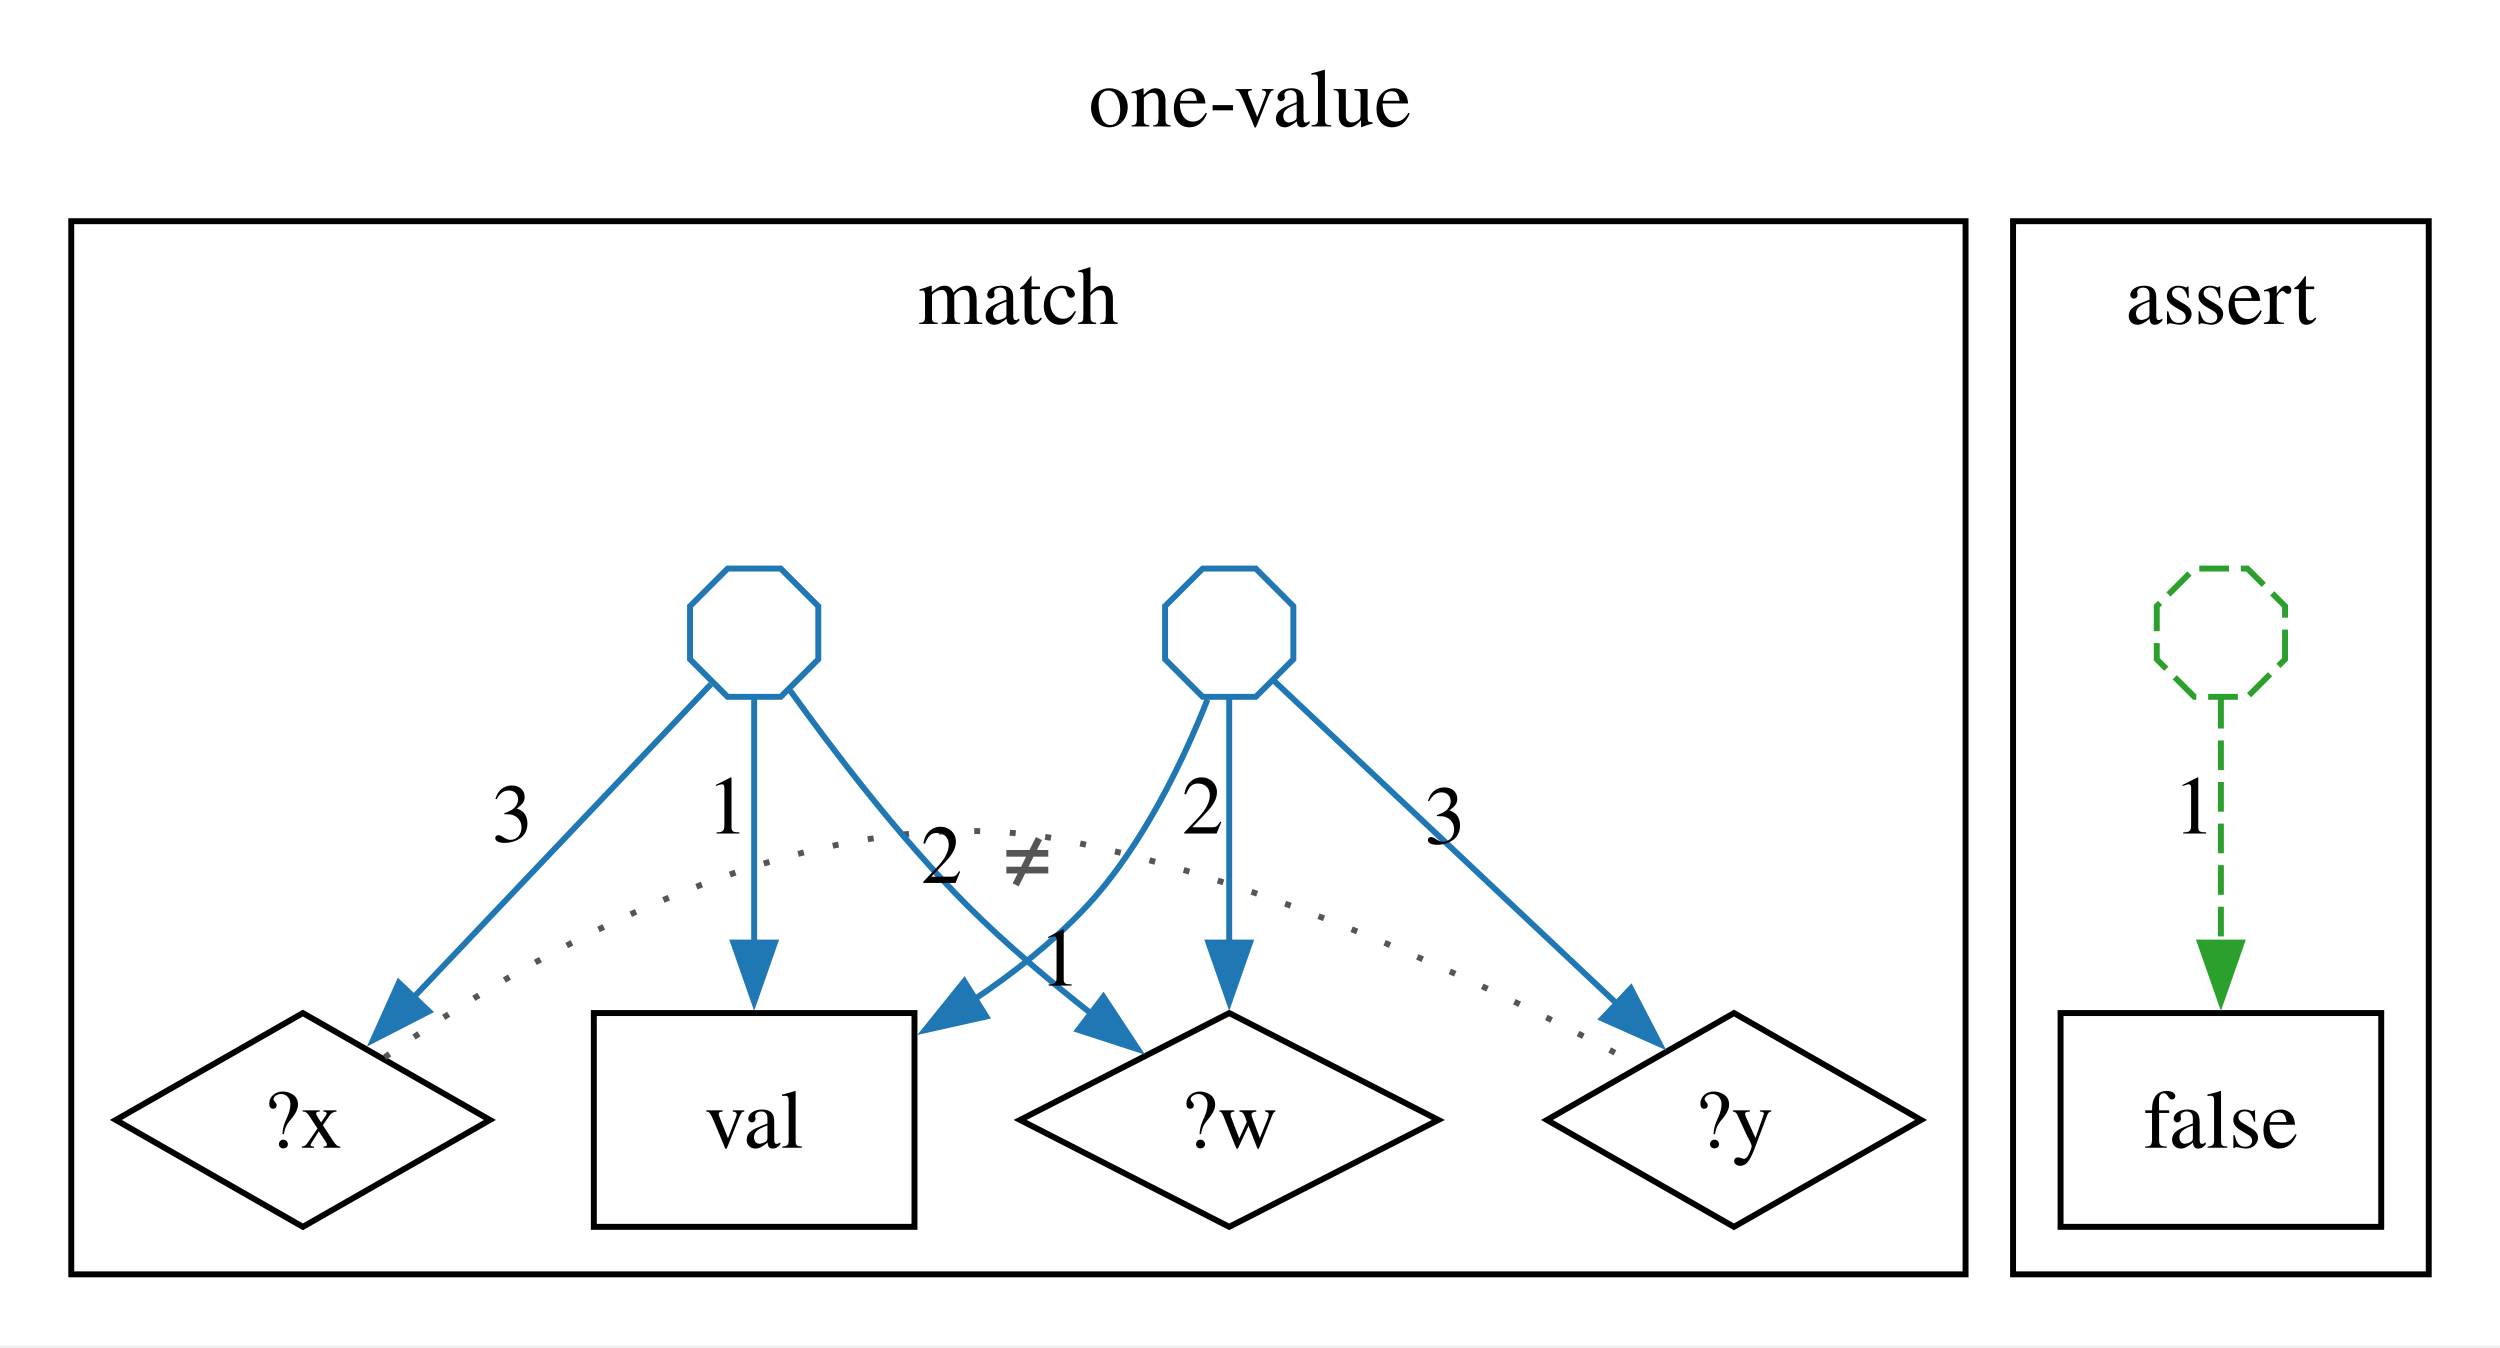
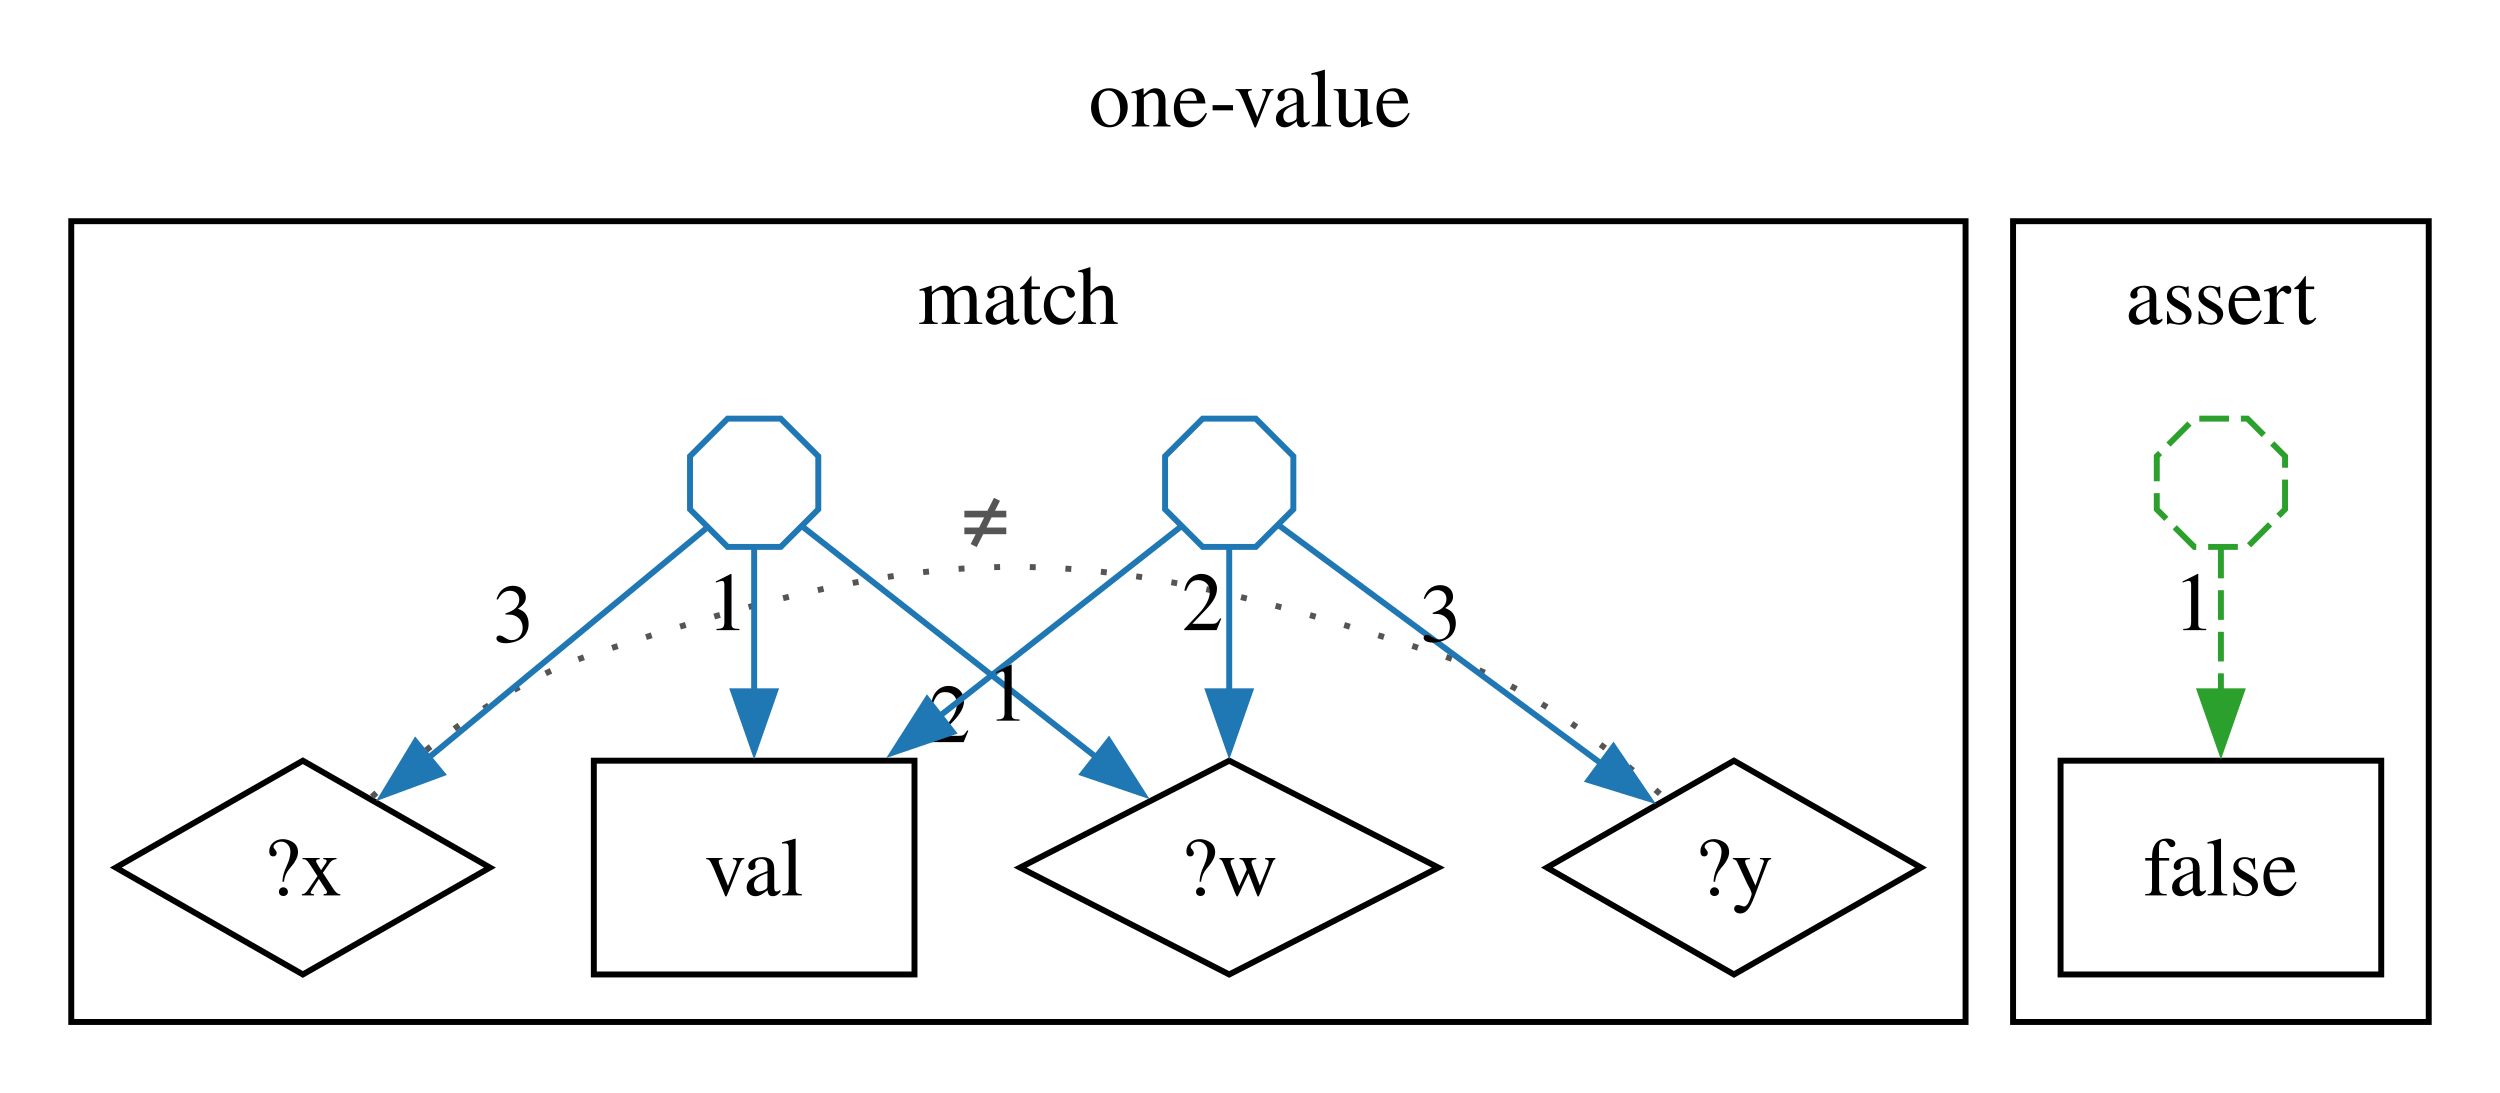
- <svg xmlns="http://www.w3.org/2000/svg" width="421pt" height="227pt" viewBox="0.00 0.00 421.00 227.00">
-   <g id="graph0" class="graph" transform="scale(1 1) rotate(0) translate(4 222.6)">
-     <polygon fill="white" stroke="none" points="-4,4 -4,-222.6 417,-222.6 417,4 -4,4" />
-     <text xml:space="preserve" text-anchor="middle" x="206.5" y="-201.3" font-family="Times,serif" font-size="14.00">one-value</text>
+ <svg xmlns="http://www.w3.org/2000/svg" width="421pt" height="184pt" viewBox="0.00 0.00 421.00 184.00">
+   <g id="graph0" class="graph" transform="scale(1 1) rotate(0) translate(4 180.1)">
+     <polygon fill="white" stroke="none" points="-4,4 -4,-180.1 417,-180.1 417,4 -4,4" />
+     <text xml:space="preserve" text-anchor="middle" x="206.5" y="-158.8" font-family="Times,serif" font-size="14.00">one-value</text>
    <g id="clust1" class="cluster">
-       <polygon fill="none" stroke="black" points="8,-8 8,-185.35 327,-185.35 327,-8 8,-8" />
-       <text xml:space="preserve" text-anchor="middle" x="167.5" y="-168.05" font-family="Times,serif" font-size="14.00">match</text>
+       <polygon fill="none" stroke="black" points="8,-8 8,-142.85 327,-142.85 327,-8 8,-8" />
+       <text xml:space="preserve" text-anchor="middle" x="167.5" y="-125.55" font-family="Times,serif" font-size="14.00">match</text>
    </g>
    <g id="clust2" class="cluster">
-       <polygon fill="none" stroke="black" points="335,-8 335,-185.35 405,-185.35 405,-8 335,-8" />
-       <text xml:space="preserve" text-anchor="middle" x="370" y="-168.05" font-family="Times,serif" font-size="14.00">assert</text>
+       <polygon fill="none" stroke="black" points="335,-8 335,-142.85 405,-142.85 405,-8 335,-8" />
+       <text xml:space="preserve" text-anchor="middle" x="370" y="-125.55" font-family="Times,serif" font-size="14.00">assert</text>
    </g>
    <g id="node1" class="node">
      <polygon fill="none" stroke="black" points="150,-52 96,-52 96,-16 150,-16 150,-52" />
      <text xml:space="preserve" text-anchor="middle" x="123" y="-29.32" font-family="Times,serif" font-size="14.00">val</text>
    </g>
    <g id="node2" class="node">
      <polygon fill="none" stroke="black" points="203,-52 167.78,-34 203,-16 238.22,-34 203,-52" />
      <text xml:space="preserve" text-anchor="middle" x="203" y="-29.32" font-family="Times,serif" font-size="14.00">?w</text>
    </g>
    <g id="node3" class="node">
      <polygon fill="none" stroke="black" points="47,-52 15.5,-34 47,-16 78.5,-34 47,-52" />
      <text xml:space="preserve" text-anchor="middle" x="47" y="-29.32" font-family="Times,serif" font-size="14.00">?x</text>
    </g>
    <g id="node4" class="node">
      <polygon fill="none" stroke="black" points="288,-52 256.5,-34 288,-16 319.5,-34 288,-52" />
      <text xml:space="preserve" text-anchor="middle" x="288" y="-29.32" font-family="Times,serif" font-size="14.00">?y</text>
    </g>
    <g id="edge7" class="edge">
-       <path fill="none" stroke="#555555" stroke-dasharray="1,5" d="M60.78,-44.54C83.79,-60.86 131.76,-89.57 175,-81.15 211.31,-74.08 250.46,-54.84 271.82,-43.24" />
-       <text xml:space="preserve" text-anchor="middle" x="169" y="-73.95" font-family="Times,serif" font-size="14.00" fill="#555555">≠</text>
+       <path fill="none" stroke="#555555" stroke-dasharray="1,5" d="M58.64,-45.92C67.86,-54.47 81.56,-65.26 96,-70 155.97,-89.66 177.94,-89.37 238,-70 252.86,-65.21 267.04,-54.17 276.47,-45.57" />
+       <text xml:space="preserve" text-anchor="middle" x="161.93" y="-88.58" font-family="Times,serif" font-size="14.00" fill="#555555">≠</text>
    </g>
    <g id="node5" class="node">
-       <polygon fill="none" stroke="#1f77b4" points="133.8,-111.58 133.8,-120.52 127.47,-126.85 118.53,-126.85 112.2,-120.52 112.2,-111.58 118.53,-105.25 127.47,-105.25 133.8,-111.58" />
+       <polygon fill="none" stroke="#1f77b4" points="133.8,-94.33 133.8,-103.27 127.47,-109.6 118.53,-109.6 112.2,-103.27 112.2,-94.33 118.53,-88 127.47,-88 133.8,-94.33" />
    </g>
    <g id="edge1" class="edge">
-       <path fill="none" stroke="#1f77b4" d="M123,-104.91C123,-94.59 123,-78.11 123,-63.74" />
-       <polygon fill="#1f77b4" stroke="#1f77b4" points="126.5,-63.87 123,-53.87 119.5,-63.87 126.5,-63.87" />
-       <text xml:space="preserve" text-anchor="middle" x="118.5" y="-82.23" font-family="Times,serif" font-size="14.00">1</text>
+       <path fill="none" stroke="#1f77b4" d="M123,-87.71C123,-81.13 123,-72.19 123,-63.54" />
+       <polygon fill="#1f77b4" stroke="#1f77b4" points="126.5,-63.69 123,-53.69 119.5,-63.69 126.5,-63.69" />
+       <text xml:space="preserve" text-anchor="middle" x="118.5" y="-73.99" font-family="Times,serif" font-size="14.00">1</text>
    </g>
    <g id="edge2" class="edge">
-       <path fill="none" stroke="#1f77b4" d="M129.1,-106.27C135.87,-96.82 147.38,-81.6 159,-70 165.37,-63.65 172.85,-57.34 179.82,-51.86" />
-       <polygon fill="#1f77b4" stroke="#1f77b4" points="181.81,-54.74 187.65,-45.89 177.57,-49.17 181.81,-54.74" />
-       <text xml:space="preserve" text-anchor="middle" x="154.54" y="-73.91" font-family="Times,serif" font-size="14.00">2</text>
+       <path fill="none" stroke="#1f77b4" d="M131.26,-91.32C142.81,-82.25 164.2,-65.46 180.63,-52.56" />
+       <polygon fill="#1f77b4" stroke="#1f77b4" points="182.73,-55.36 188.43,-46.44 178.4,-49.86 182.73,-55.36" />
+       <text xml:space="preserve" text-anchor="middle" x="155.91" y="-55.13" font-family="Times,serif" font-size="14.00">2</text>
    </g>
    <g id="edge3" class="edge">
-       <path fill="none" stroke="#1f77b4" d="M115.71,-107.37C104.26,-95.31 81.69,-71.54 65.54,-54.53" />
-       <polygon fill="#1f77b4" stroke="#1f77b4" points="68.24,-52.29 58.82,-47.45 63.16,-57.11 68.24,-52.29" />
-       <text xml:space="preserve" text-anchor="middle" x="82.29" y="-80.86" font-family="Times,serif" font-size="14.00">3</text>
+       <path fill="none" stroke="#1f77b4" d="M114.87,-91.08C103.73,-81.87 83.34,-65.03 67.8,-52.19" />
+       <polygon fill="#1f77b4" stroke="#1f77b4" points="70.43,-49.82 60.49,-46.15 65.97,-55.22 70.43,-49.82" />
+       <text xml:space="preserve" text-anchor="middle" x="82.49" y="-71.99" font-family="Times,serif" font-size="14.00">3</text>
    </g>
    <g id="node6" class="node">
-       <polygon fill="none" stroke="#1f77b4" points="213.8,-111.58 213.8,-120.52 207.47,-126.85 198.53,-126.85 192.2,-120.52 192.2,-111.58 198.53,-105.25 207.47,-105.25 213.8,-111.58" />
+       <polygon fill="none" stroke="#1f77b4" points="213.8,-94.33 213.8,-103.27 207.47,-109.6 198.53,-109.6 192.2,-103.27 192.2,-94.33 198.53,-88 207.47,-88 213.8,-94.33" />
    </g>
    <g id="edge4" class="edge">
-       <path fill="none" stroke="#1f77b4" d="M199.34,-104.8C195.46,-95 188.55,-80.24 179,-70 173.46,-64.06 166.7,-58.73 159.82,-54.13" />
-       <polygon fill="#1f77b4" stroke="#1f77b4" points="162.09,-51.42 151.75,-49.11 158.39,-57.36 162.09,-51.42" />
-       <text xml:space="preserve" text-anchor="middle" x="174.44" y="-56.63" font-family="Times,serif" font-size="14.00">1</text>
+       <path fill="none" stroke="#1f77b4" d="M194.74,-91.32C185.15,-83.79 168.78,-70.93 154.09,-59.4" />
+       <polygon fill="#1f77b4" stroke="#1f77b4" points="156.45,-56.81 146.43,-53.39 152.13,-62.32 156.45,-56.81" />
+       <text xml:space="preserve" text-anchor="middle" x="165.68" y="-58.74" font-family="Times,serif" font-size="14.00">1</text>
    </g>
    <g id="edge5" class="edge">
-       <path fill="none" stroke="#1f77b4" d="M203,-104.91C203,-94.59 203,-78.11 203,-63.74" />
-       <polygon fill="#1f77b4" stroke="#1f77b4" points="206.5,-63.87 203,-53.87 199.5,-63.87 206.5,-63.87" />
-       <text xml:space="preserve" text-anchor="middle" x="198.5" y="-82.23" font-family="Times,serif" font-size="14.00">2</text>
+       <path fill="none" stroke="#1f77b4" d="M203,-87.71C203,-81.13 203,-72.19 203,-63.54" />
+       <polygon fill="#1f77b4" stroke="#1f77b4" points="206.5,-63.69 203,-53.69 199.5,-63.69 206.5,-63.69" />
+       <text xml:space="preserve" text-anchor="middle" x="198.5" y="-73.99" font-family="Times,serif" font-size="14.00">2</text>
    </g>
    <g id="edge6" class="edge">
-       <path fill="none" stroke="#1f77b4" d="M210.54,-107.95C223.39,-95.85 249.92,-70.86 268.33,-53.53" />
-       <polygon fill="#1f77b4" stroke="#1f77b4" points="270.63,-56.16 275.51,-46.76 265.83,-51.07 270.63,-56.16" />
-       <text xml:space="preserve" text-anchor="middle" x="239.34" y="-80.54" font-family="Times,serif" font-size="14.00">3</text>
+       <path fill="none" stroke="#1f77b4" d="M211.46,-91.55C224,-82.28 247.96,-64.58 265.75,-51.44" />
+       <polygon fill="#1f77b4" stroke="#1f77b4" points="267.7,-54.35 273.66,-45.59 263.54,-48.72 267.7,-54.35" />
+       <text xml:space="preserve" text-anchor="middle" x="238.63" y="-72.1" font-family="Times,serif" font-size="14.00">3</text>
    </g>
    <g id="node7" class="node">
      <polygon fill="none" stroke="black" points="397,-52 343,-52 343,-16 397,-16 397,-52" />
      <text xml:space="preserve" text-anchor="middle" x="370" y="-29.32" font-family="Times,serif" font-size="14.00">false</text>
    </g>
    <g id="node8" class="node">
-       <polygon fill="none" stroke="#2ca02c" stroke-dasharray="5,2" points="380.8,-111.58 380.8,-120.52 374.47,-126.85 365.53,-126.85 359.2,-120.52 359.2,-111.58 365.53,-105.25 374.47,-105.25 380.8,-111.58" />
+       <polygon fill="none" stroke="#2ca02c" stroke-dasharray="5,2" points="380.8,-94.33 380.8,-103.27 374.47,-109.6 365.53,-109.6 359.2,-103.27 359.2,-94.33 365.53,-88 374.47,-88 380.8,-94.33" />
    </g>
    <g id="edge8" class="edge">
-       <path fill="none" stroke="#2ca02c" stroke-dasharray="5,2" d="M370,-104.91C370,-94.59 370,-78.11 370,-63.74" />
-       <polygon fill="#2ca02c" stroke="#2ca02c" points="373.5,-63.87 370,-53.87 366.5,-63.87 373.5,-63.87" />
-       <text xml:space="preserve" text-anchor="middle" x="365.5" y="-82.23" font-family="Times,serif" font-size="14.00">1</text>
+       <path fill="none" stroke="#2ca02c" stroke-dasharray="5,2" d="M370,-87.71C370,-81.13 370,-72.19 370,-63.54" />
+       <polygon fill="#2ca02c" stroke="#2ca02c" points="373.5,-63.69 370,-53.69 366.5,-63.69 373.5,-63.69" />
+       <text xml:space="preserve" text-anchor="middle" x="365.5" y="-73.99" font-family="Times,serif" font-size="14.00">1</text>
    </g>
  </g>
</svg>
